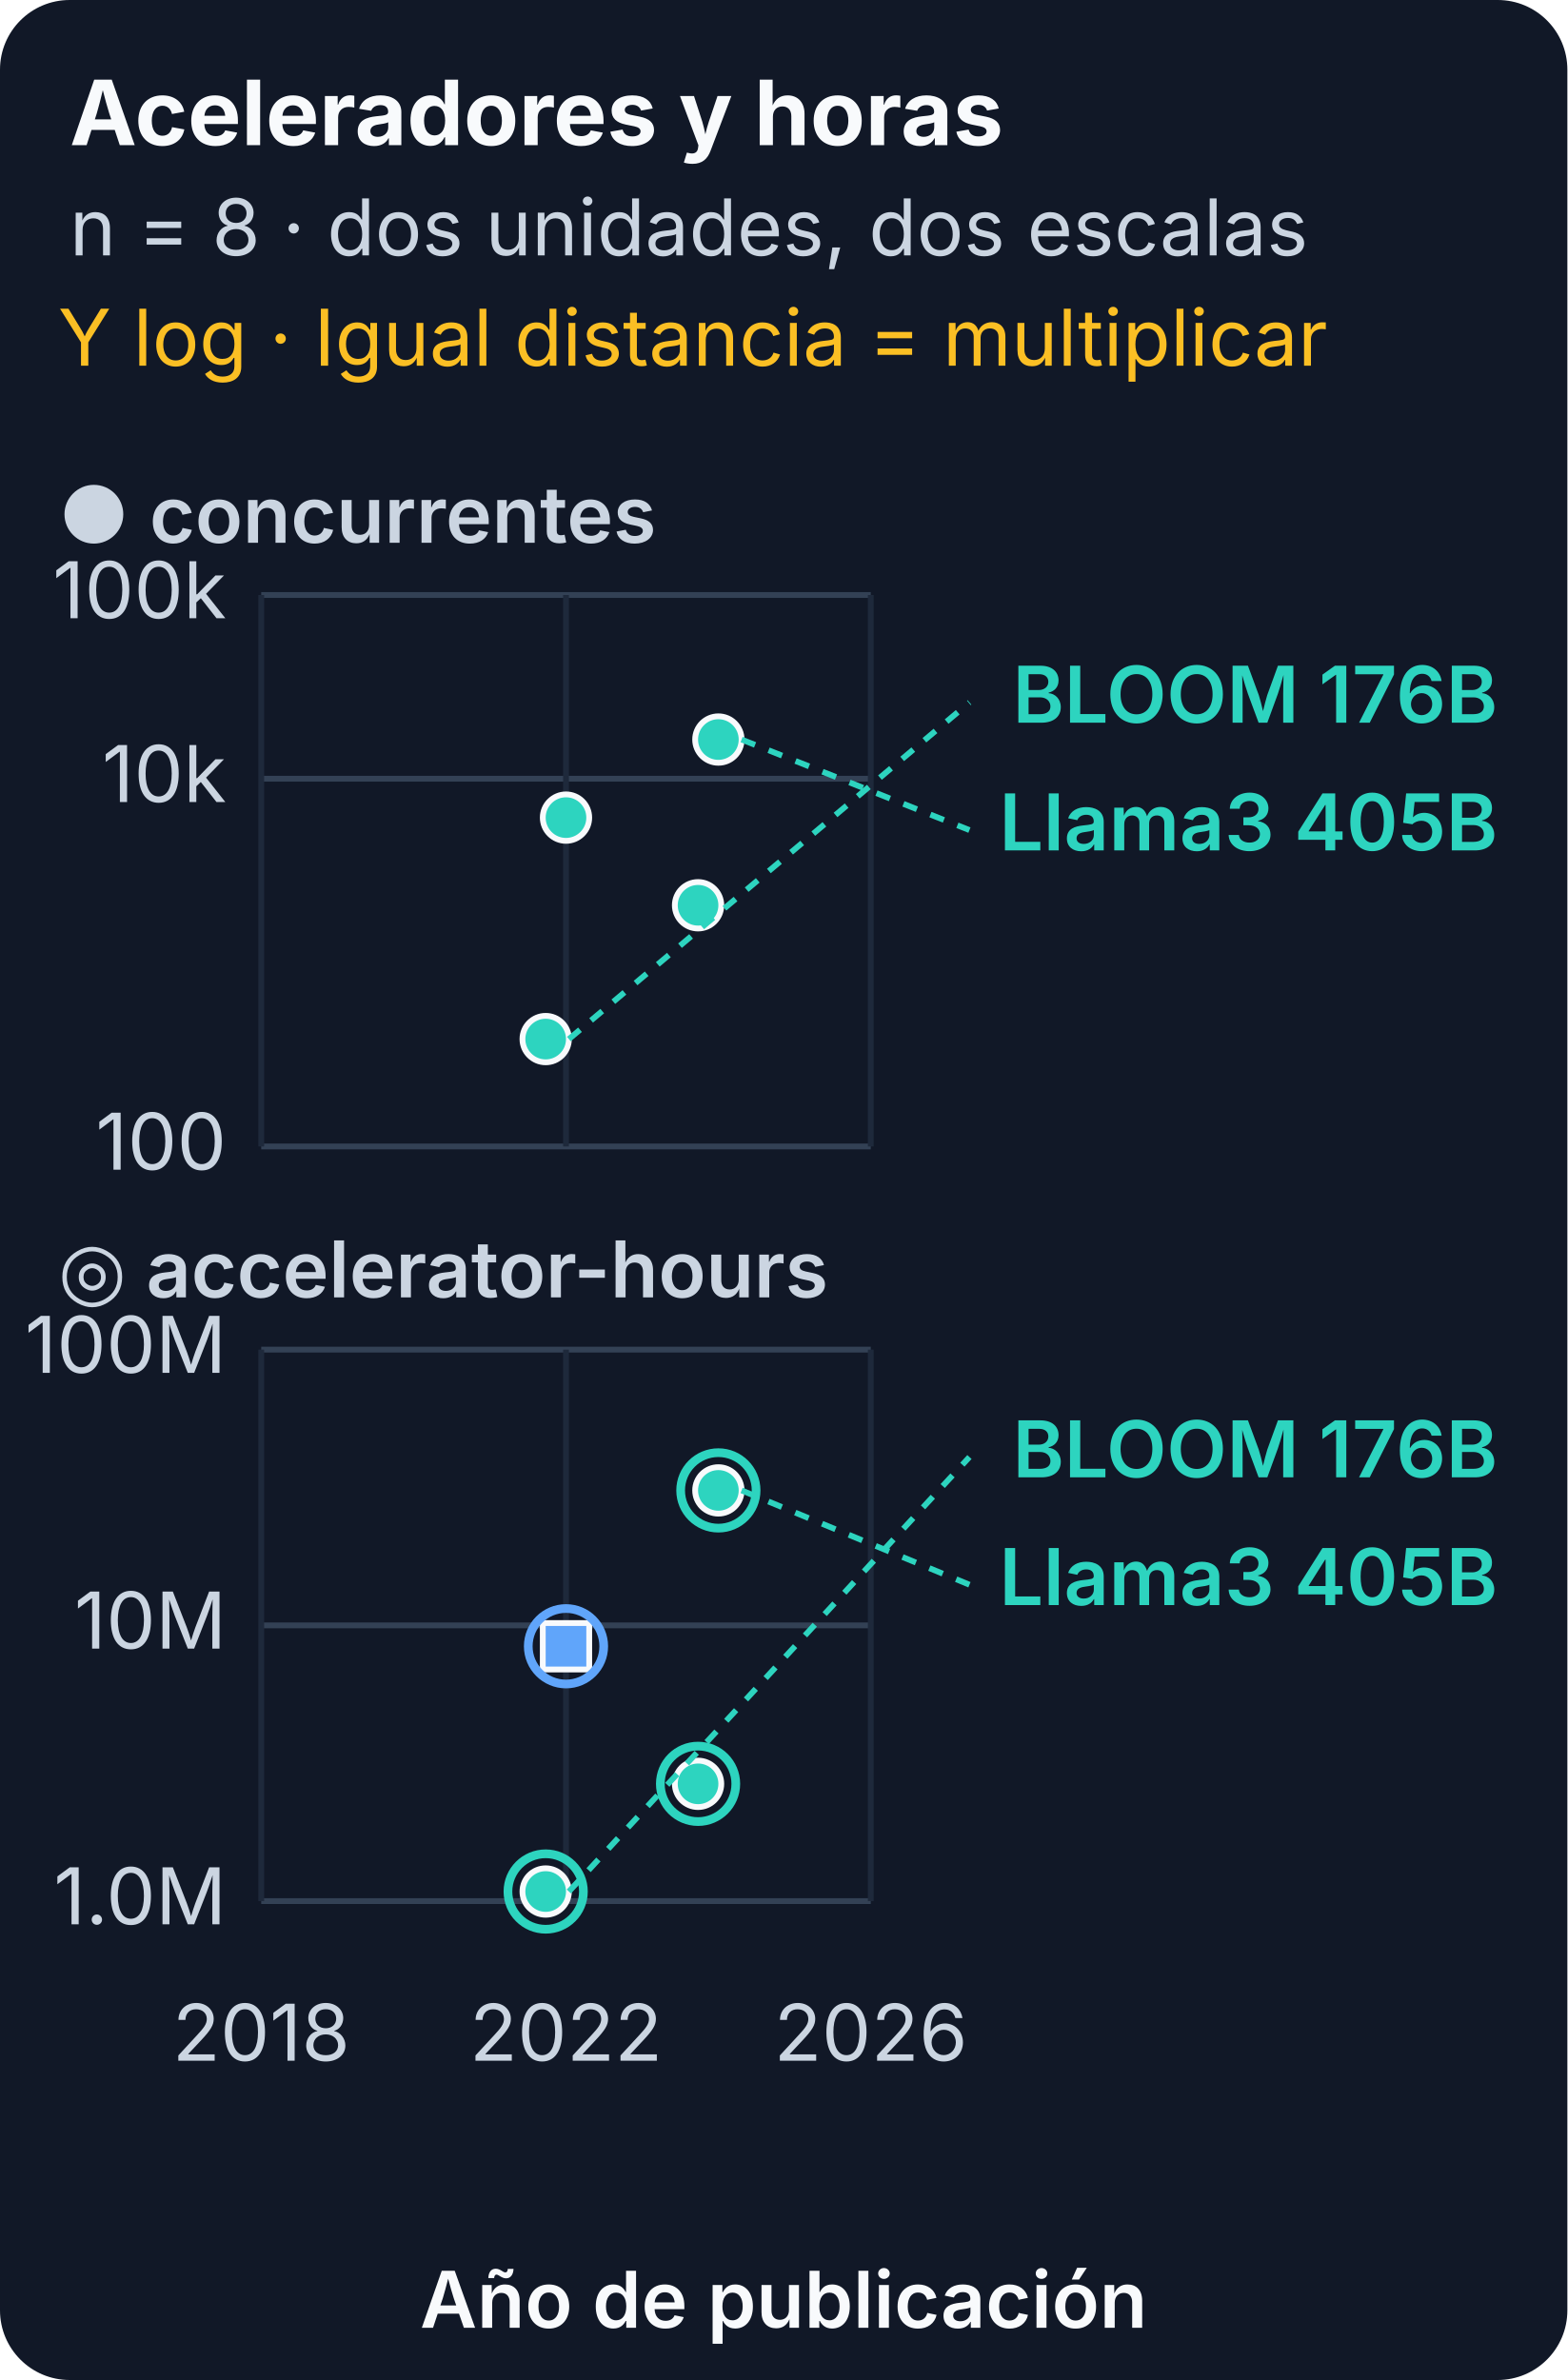
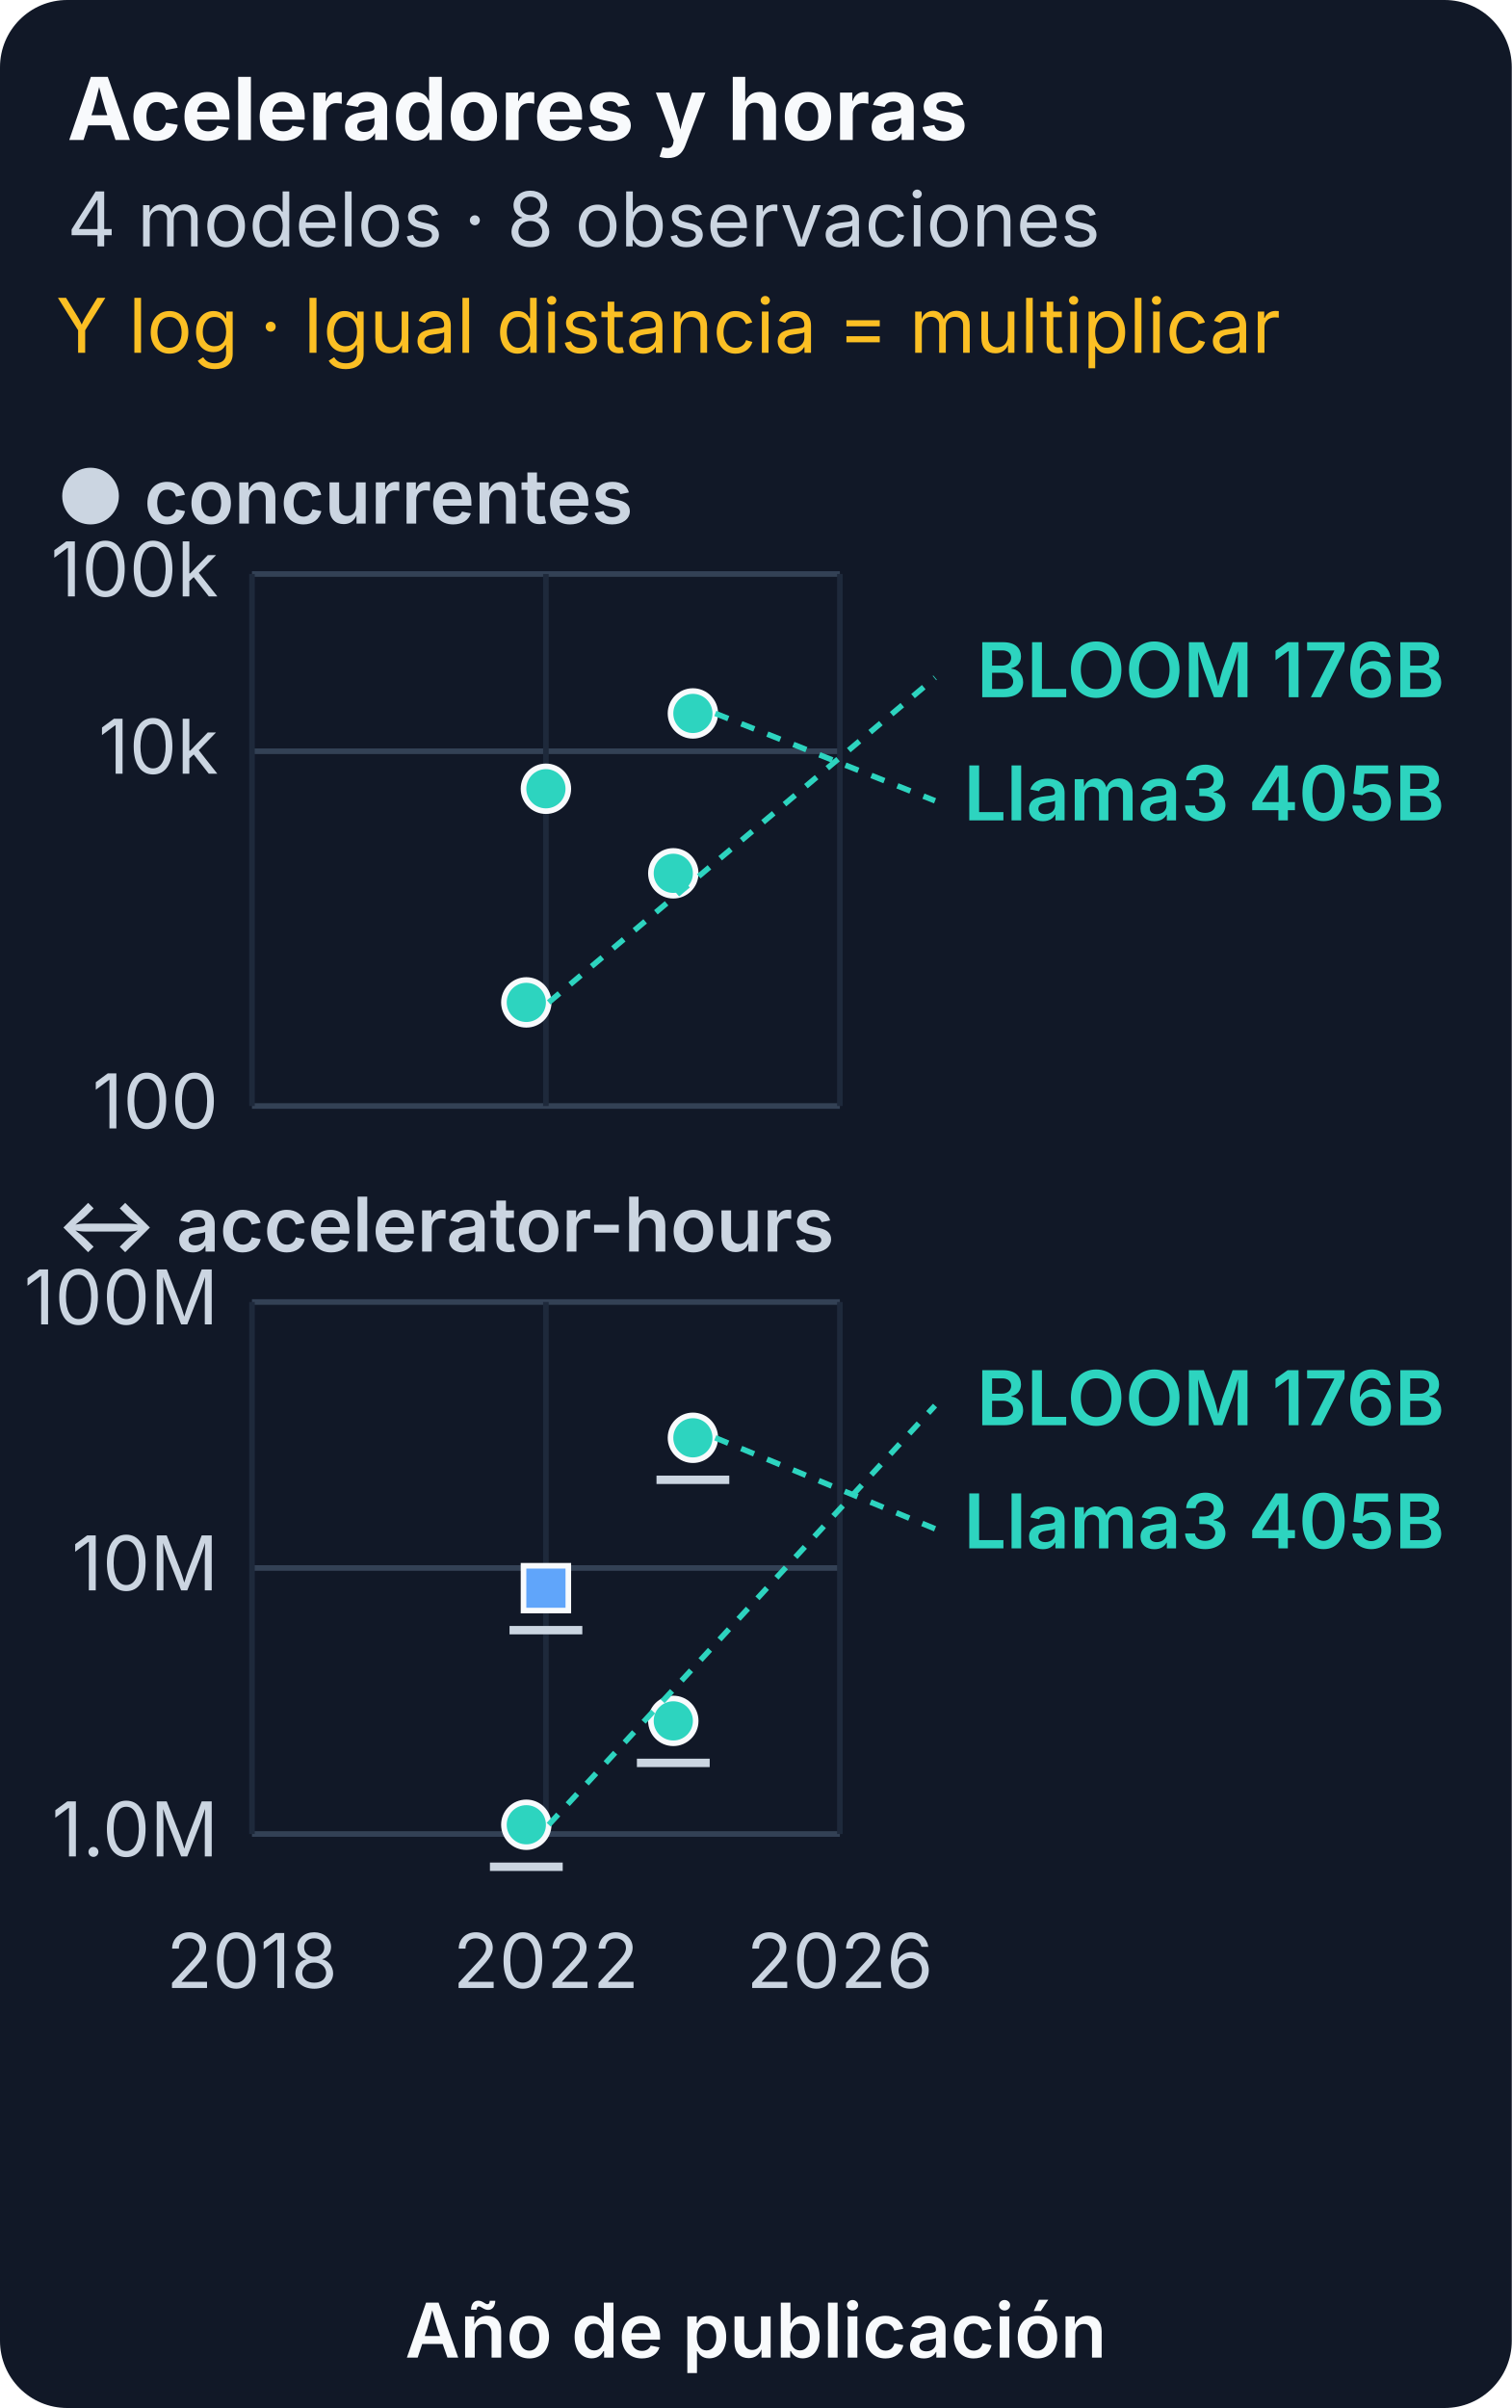
- <svg xmlns="http://www.w3.org/2000/svg" viewBox="0 0 540 820" role="img" aria-labelledby="title desc" style="max-width:100%;height:auto">
-   <rect width="540" height="820" rx="24" fill="#111827" />
+ <svg xmlns="http://www.w3.org/2000/svg" viewBox="0 0 540 860" role="img" aria-labelledby="title desc" style="max-width:100%;height:auto">
+   <rect width="540" height="860" rx="24" fill="#111827" />
  <text x="24" y="50" font-size="31" font-family="system-ui, -apple-system, sans-serif" fill="#f8fafc" text-anchor="start" font-weight="700">Aceleradores y horas</text>
-   <text x="24" y="88" font-size="27" font-family="system-ui, -apple-system, sans-serif" fill="#cbd5e1" text-anchor="start" font-weight="400">n = 8 · dos unidades, dos escalas</text>
+   <text x="24" y="88" font-size="27" font-family="system-ui, -apple-system, sans-serif" fill="#cbd5e1" text-anchor="start" font-weight="400">4 modelos · 8 observaciones</text>
  <text x="20" y="126" font-size="27" font-family="system-ui, -apple-system, sans-serif" fill="#fbbf24" text-anchor="start" font-weight="400" data-axis-label="true">Y log · Igual distancia = multiplicar</text>
  <g data-series-panel="concurrent accelerators">
    <line x1="90" x2="300" y1="395.0" y2="395.0" stroke="#334155" stroke-width="2" />
    <line x1="90" x2="300" y1="268.3" y2="268.3" stroke="#334155" stroke-width="2" />
    <line x1="90" x2="300" y1="205.0" y2="205.0" stroke="#334155" stroke-width="2" />
    <line x1="90.0" x2="90.0" y1="205" y2="395" stroke="#1e293b" stroke-width="2" />
    <line x1="195.0" x2="195.0" y1="205" y2="395" stroke="#1e293b" stroke-width="2" />
    <line x1="300.0" x2="300.0" y1="205" y2="395" stroke="#1e293b" stroke-width="2" />
    <g data-quantitative="true" data-model-id="DM_BLOOM_176B" data-status="FACT" data-source-ids="S_BIGSCIENCE_BLOOM_PAPER" data-value="384" data-unit="A100_80GB_GPU" data-claim-scope="native_accelerator_units_kept_separate" data-marker="circle" data-series="concurrent accelerators" data-series-marker="single" aria-label="DM_BLOOM_176B: 384 A100_80GB_GPU, FACT">
      <circle fill="#2dd4bf" stroke="#f8fafc" stroke-width="2" cx="188.0" cy="358.0" r="8" />
    </g>
    <g data-quantitative="true" data-model-id="DM_PALM_540B" data-status="FACT" data-source-ids="S_GOOGLE_PALM_PAPER" data-value="6144" data-unit="TPU_v4_chip_peak" data-claim-scope="native_accelerator_units_kept_separate" data-marker="circle" data-series="concurrent accelerators" data-series-marker="single" aria-label="DM_PALM_540B: 6144 TPU_v4_chip_peak, FACT">
      <circle fill="#2dd4bf" stroke="#f8fafc" stroke-width="2" cx="195.0" cy="281.7" r="8" />
    </g>
    <g data-quantitative="true" data-model-id="DM_DEEPSEEK_V3" data-status="FACT" data-source-ids="S_DEEPSEEK_V3_PAPER" data-value="2048" data-unit="H800_GPU" data-claim-scope="native_accelerator_units_kept_separate" data-marker="circle" data-series="concurrent accelerators" data-series-marker="single" aria-label="DM_DEEPSEEK_V3: 2048 H800_GPU, FACT">
      <circle fill="#2dd4bf" stroke="#f8fafc" stroke-width="2" cx="240.5" cy="311.9" r="8" />
    </g>
    <g data-quantitative="true" data-model-id="DM_LLAMA31_405B" data-status="FACT" data-source-ids="S_META_LLAMA31_PAPER" data-value="16384" data-unit="H100_80GB_GPU_peak" data-claim-scope="native_accelerator_units_kept_separate" data-marker="circle" data-series="concurrent accelerators" data-series-marker="single" aria-label="DM_LLAMA31_405B: 16384 H100_80GB_GPU_peak, FACT">
      <circle fill="#2dd4bf" stroke="#f8fafc" stroke-width="2" cx="247.5" cy="254.8" r="8" />
    </g>
  </g>
  <text x="20" y="187" font-size="27" font-family="system-ui, -apple-system, sans-serif" fill="#cbd5e1" text-anchor="start" font-weight="600" data-legend="true" data-series="concurrent accelerators">● concurrentes</text>
  <text x="78" y="403.0" font-size="27" font-family="system-ui, -apple-system, sans-serif" fill="#cbd5e1" text-anchor="end" font-weight="400" data-axis-label="true">100</text>
  <text x="78" y="276.333" font-size="27" font-family="system-ui, -apple-system, sans-serif" fill="#cbd5e1" text-anchor="end" font-weight="400" data-axis-label="true">10k</text>
  <text x="78" y="213.0" font-size="27" font-family="system-ui, -apple-system, sans-serif" fill="#cbd5e1" text-anchor="end" font-weight="400" data-axis-label="true">100k</text>
  <line x1="196.0" y1="358.0" x2="334.0" y2="242" stroke="#2dd4bf" stroke-width="2" stroke-dasharray="5 5" data-leader="true" />
  <text x="516" y="249" font-size="27" font-family="system-ui, -apple-system, sans-serif" fill="#2dd4bf" text-anchor="end" font-weight="600" data-direct-label="true">BLOOM 176B</text>
  <line x1="255.5" y1="254.8" x2="334.0" y2="286" stroke="#2dd4bf" stroke-width="2" stroke-dasharray="5 5" data-leader="true" />
  <text x="516" y="293" font-size="27" font-family="system-ui, -apple-system, sans-serif" fill="#2dd4bf" text-anchor="end" font-weight="600" data-direct-label="true">Llama3 405B</text>
  <g data-series-panel="accelerator-hours">
    <line x1="90" x2="300" y1="655.0" y2="655.0" stroke="#334155" stroke-width="2" />
    <line x1="90" x2="300" y1="560.0" y2="560.0" stroke="#334155" stroke-width="2" />
    <line x1="90" x2="300" y1="465.0" y2="465.0" stroke="#334155" stroke-width="2" />
    <line x1="90.0" x2="90.0" y1="465" y2="655" stroke="#1e293b" stroke-width="2" />
    <line x1="195.0" x2="195.0" y1="465" y2="655" stroke="#1e293b" stroke-width="2" />
    <line x1="300.0" x2="300.0" y1="465" y2="655" stroke="#1e293b" stroke-width="2" />
-     <g data-quantitative="true" data-model-id="DM_BLOOM_176B" data-status="FACT" data-source-ids="S_BIGSCIENCE_BLOOM_CARBON" data-value="1082990" data-unit="A100_GPU_hour" data-claim-scope="native_accelerator_units_kept_separate" data-marker="circle" data-series="accelerator-hours" data-series-marker="outer-ring" aria-label="DM_BLOOM_176B: 1082990 A100_GPU_hour, FACT">
+     <g data-quantitative="true" data-model-id="DM_BLOOM_176B" data-status="FACT" data-source-ids="S_BIGSCIENCE_BLOOM_CARBON" data-value="1082990" data-unit="A100_GPU_hour" data-claim-scope="native_accelerator_units_kept_separate" data-marker="circle" data-series="accelerator-hours" data-series-marker="underline" aria-label="DM_BLOOM_176B: 1082990 A100_GPU_hour, FACT">
      <circle fill="#2dd4bf" stroke="#f8fafc" stroke-width="2" cx="188.0" cy="651.7" r="8" />
-       <circle cx="188.0" cy="651.7" r="13" fill="none" stroke="#2dd4bf" stroke-width="3" />
+       <line data-series-hour-mark="true" x1="175.0" x2="201.0" y1="666.7" y2="666.7" stroke="#cbd5e1" stroke-width="3" />
    </g>
-     <g data-quantitative="true" data-model-id="DM_PALM_540B" data-status="DERIVED" data-source-ids="S_GOOGLE_PALM_PAPER" data-value="8404992" data-unit="TPU_v4_chip_hour" data-claim-scope="native_accelerator_units_kept_separate" data-marker="square" data-series="accelerator-hours" data-series-marker="outer-ring" aria-label="DM_PALM_540B: 8404992 TPU_v4_chip_hour, DERIVED">
+     <g data-quantitative="true" data-model-id="DM_PALM_540B" data-status="DERIVED" data-source-ids="S_GOOGLE_PALM_PAPER" data-value="8404992" data-unit="TPU_v4_chip_hour" data-claim-scope="native_accelerator_units_kept_separate" data-marker="square" data-series="accelerator-hours" data-series-marker="underline" aria-label="DM_PALM_540B: 8404992 TPU_v4_chip_hour, DERIVED">
      <rect fill="#60a5fa" stroke="#f8fafc" stroke-width="2" x="187.0" y="559.2" width="16" height="16" />
-       <circle cx="195.0" cy="567.2" r="13" fill="none" stroke="#60a5fa" stroke-width="3" />
+       <line data-series-hour-mark="true" x1="182.0" x2="208.0" y1="582.2" y2="582.2" stroke="#cbd5e1" stroke-width="3" />
    </g>
-     <g data-quantitative="true" data-model-id="DM_DEEPSEEK_V3" data-status="FACT" data-source-ids="S_DEEPSEEK_V3_PAPER" data-value="2664000" data-unit="H800_GPU_hour" data-claim-scope="native_accelerator_units_kept_separate" data-marker="circle" data-series="accelerator-hours" data-series-marker="outer-ring" aria-label="DM_DEEPSEEK_V3: 2664000 H800_GPU_hour, FACT">
+     <g data-quantitative="true" data-model-id="DM_DEEPSEEK_V3" data-status="FACT" data-source-ids="S_DEEPSEEK_V3_PAPER" data-value="2664000" data-unit="H800_GPU_hour" data-claim-scope="native_accelerator_units_kept_separate" data-marker="circle" data-series="accelerator-hours" data-series-marker="underline" aria-label="DM_DEEPSEEK_V3: 2664000 H800_GPU_hour, FACT">
      <circle fill="#2dd4bf" stroke="#f8fafc" stroke-width="2" cx="240.5" cy="614.6" r="8" />
-       <circle cx="240.5" cy="614.6" r="13" fill="none" stroke="#2dd4bf" stroke-width="3" />
+       <line data-series-hour-mark="true" x1="227.5" x2="253.5" y1="629.6" y2="629.6" stroke="#cbd5e1" stroke-width="3" />
    </g>
-     <g data-quantitative="true" data-model-id="DM_LLAMA31_405B" data-status="FACT" data-source-ids="S_META_LLAMA31_CARD" data-value="30840000" data-unit="H100_80GB_GPU_hour" data-claim-scope="native_accelerator_units_kept_separate" data-marker="circle" data-series="accelerator-hours" data-series-marker="outer-ring" aria-label="DM_LLAMA31_405B: 30840000 H100_80GB_GPU_hour, FACT">
+     <g data-quantitative="true" data-model-id="DM_LLAMA31_405B" data-status="FACT" data-source-ids="S_META_LLAMA31_CARD" data-value="30840000" data-unit="H100_80GB_GPU_hour" data-claim-scope="native_accelerator_units_kept_separate" data-marker="circle" data-series="accelerator-hours" data-series-marker="underline" aria-label="DM_LLAMA31_405B: 30840000 H100_80GB_GPU_hour, FACT">
      <circle fill="#2dd4bf" stroke="#f8fafc" stroke-width="2" cx="247.5" cy="513.5" r="8" />
-       <circle cx="247.5" cy="513.5" r="13" fill="none" stroke="#2dd4bf" stroke-width="3" />
+       <line data-series-hour-mark="true" x1="234.5" x2="260.5" y1="528.5" y2="528.5" stroke="#cbd5e1" stroke-width="3" />
    </g>
  </g>
-   <text x="20" y="447" font-size="27" font-family="system-ui, -apple-system, sans-serif" fill="#cbd5e1" text-anchor="start" font-weight="600" data-legend="true" data-series="accelerator-hours">◎ accelerator-hours</text>
+   <text x="20" y="447" font-size="27" font-family="system-ui, -apple-system, sans-serif" fill="#cbd5e1" text-anchor="start" font-weight="600" data-legend="true" data-series="accelerator-hours">↔ accelerator-hours</text>
  <text x="78" y="663.0" font-size="27" font-family="system-ui, -apple-system, sans-serif" fill="#cbd5e1" text-anchor="end" font-weight="400" data-axis-label="true">1.0M</text>
  <text x="78" y="568.0" font-size="27" font-family="system-ui, -apple-system, sans-serif" fill="#cbd5e1" text-anchor="end" font-weight="400" data-axis-label="true">10M</text>
  <text x="78" y="473.0" font-size="27" font-family="system-ui, -apple-system, sans-serif" fill="#cbd5e1" text-anchor="end" font-weight="400" data-axis-label="true">100M</text>
  <text x="90.0" y="710" font-size="27" font-family="system-ui, -apple-system, sans-serif" fill="#cbd5e1" text-anchor="middle" font-weight="400" data-axis-label="true">2018</text>
  <text x="195.0" y="710" font-size="27" font-family="system-ui, -apple-system, sans-serif" fill="#cbd5e1" text-anchor="middle" font-weight="400" data-axis-label="true">2022</text>
  <text x="300.0" y="710" font-size="27" font-family="system-ui, -apple-system, sans-serif" fill="#cbd5e1" text-anchor="middle" font-weight="400" data-axis-label="true">2026</text>
  <line x1="196.0" y1="651.7" x2="334.0" y2="502" stroke="#2dd4bf" stroke-width="2" stroke-dasharray="5 5" data-leader="true" />
  <text x="516" y="509" font-size="27" font-family="system-ui, -apple-system, sans-serif" fill="#2dd4bf" text-anchor="end" font-weight="600" data-direct-label="true">BLOOM 176B</text>
  <line x1="255.5" y1="513.5" x2="334.0" y2="546" stroke="#2dd4bf" stroke-width="2" stroke-dasharray="5 5" data-leader="true" />
  <text x="516" y="553" font-size="27" font-family="system-ui, -apple-system, sans-serif" fill="#2dd4bf" text-anchor="end" font-weight="600" data-direct-label="true">Llama3 405B</text>
-   <text x="270.0" y="802" font-size="27" font-family="system-ui, -apple-system, sans-serif" fill="#f8fafc" text-anchor="middle" font-weight="600">Año de publicación</text>
+   <text x="270.0" y="842" font-size="27" font-family="system-ui, -apple-system, sans-serif" fill="#f8fafc" text-anchor="middle" font-weight="600">Año de publicación</text>
</svg>
